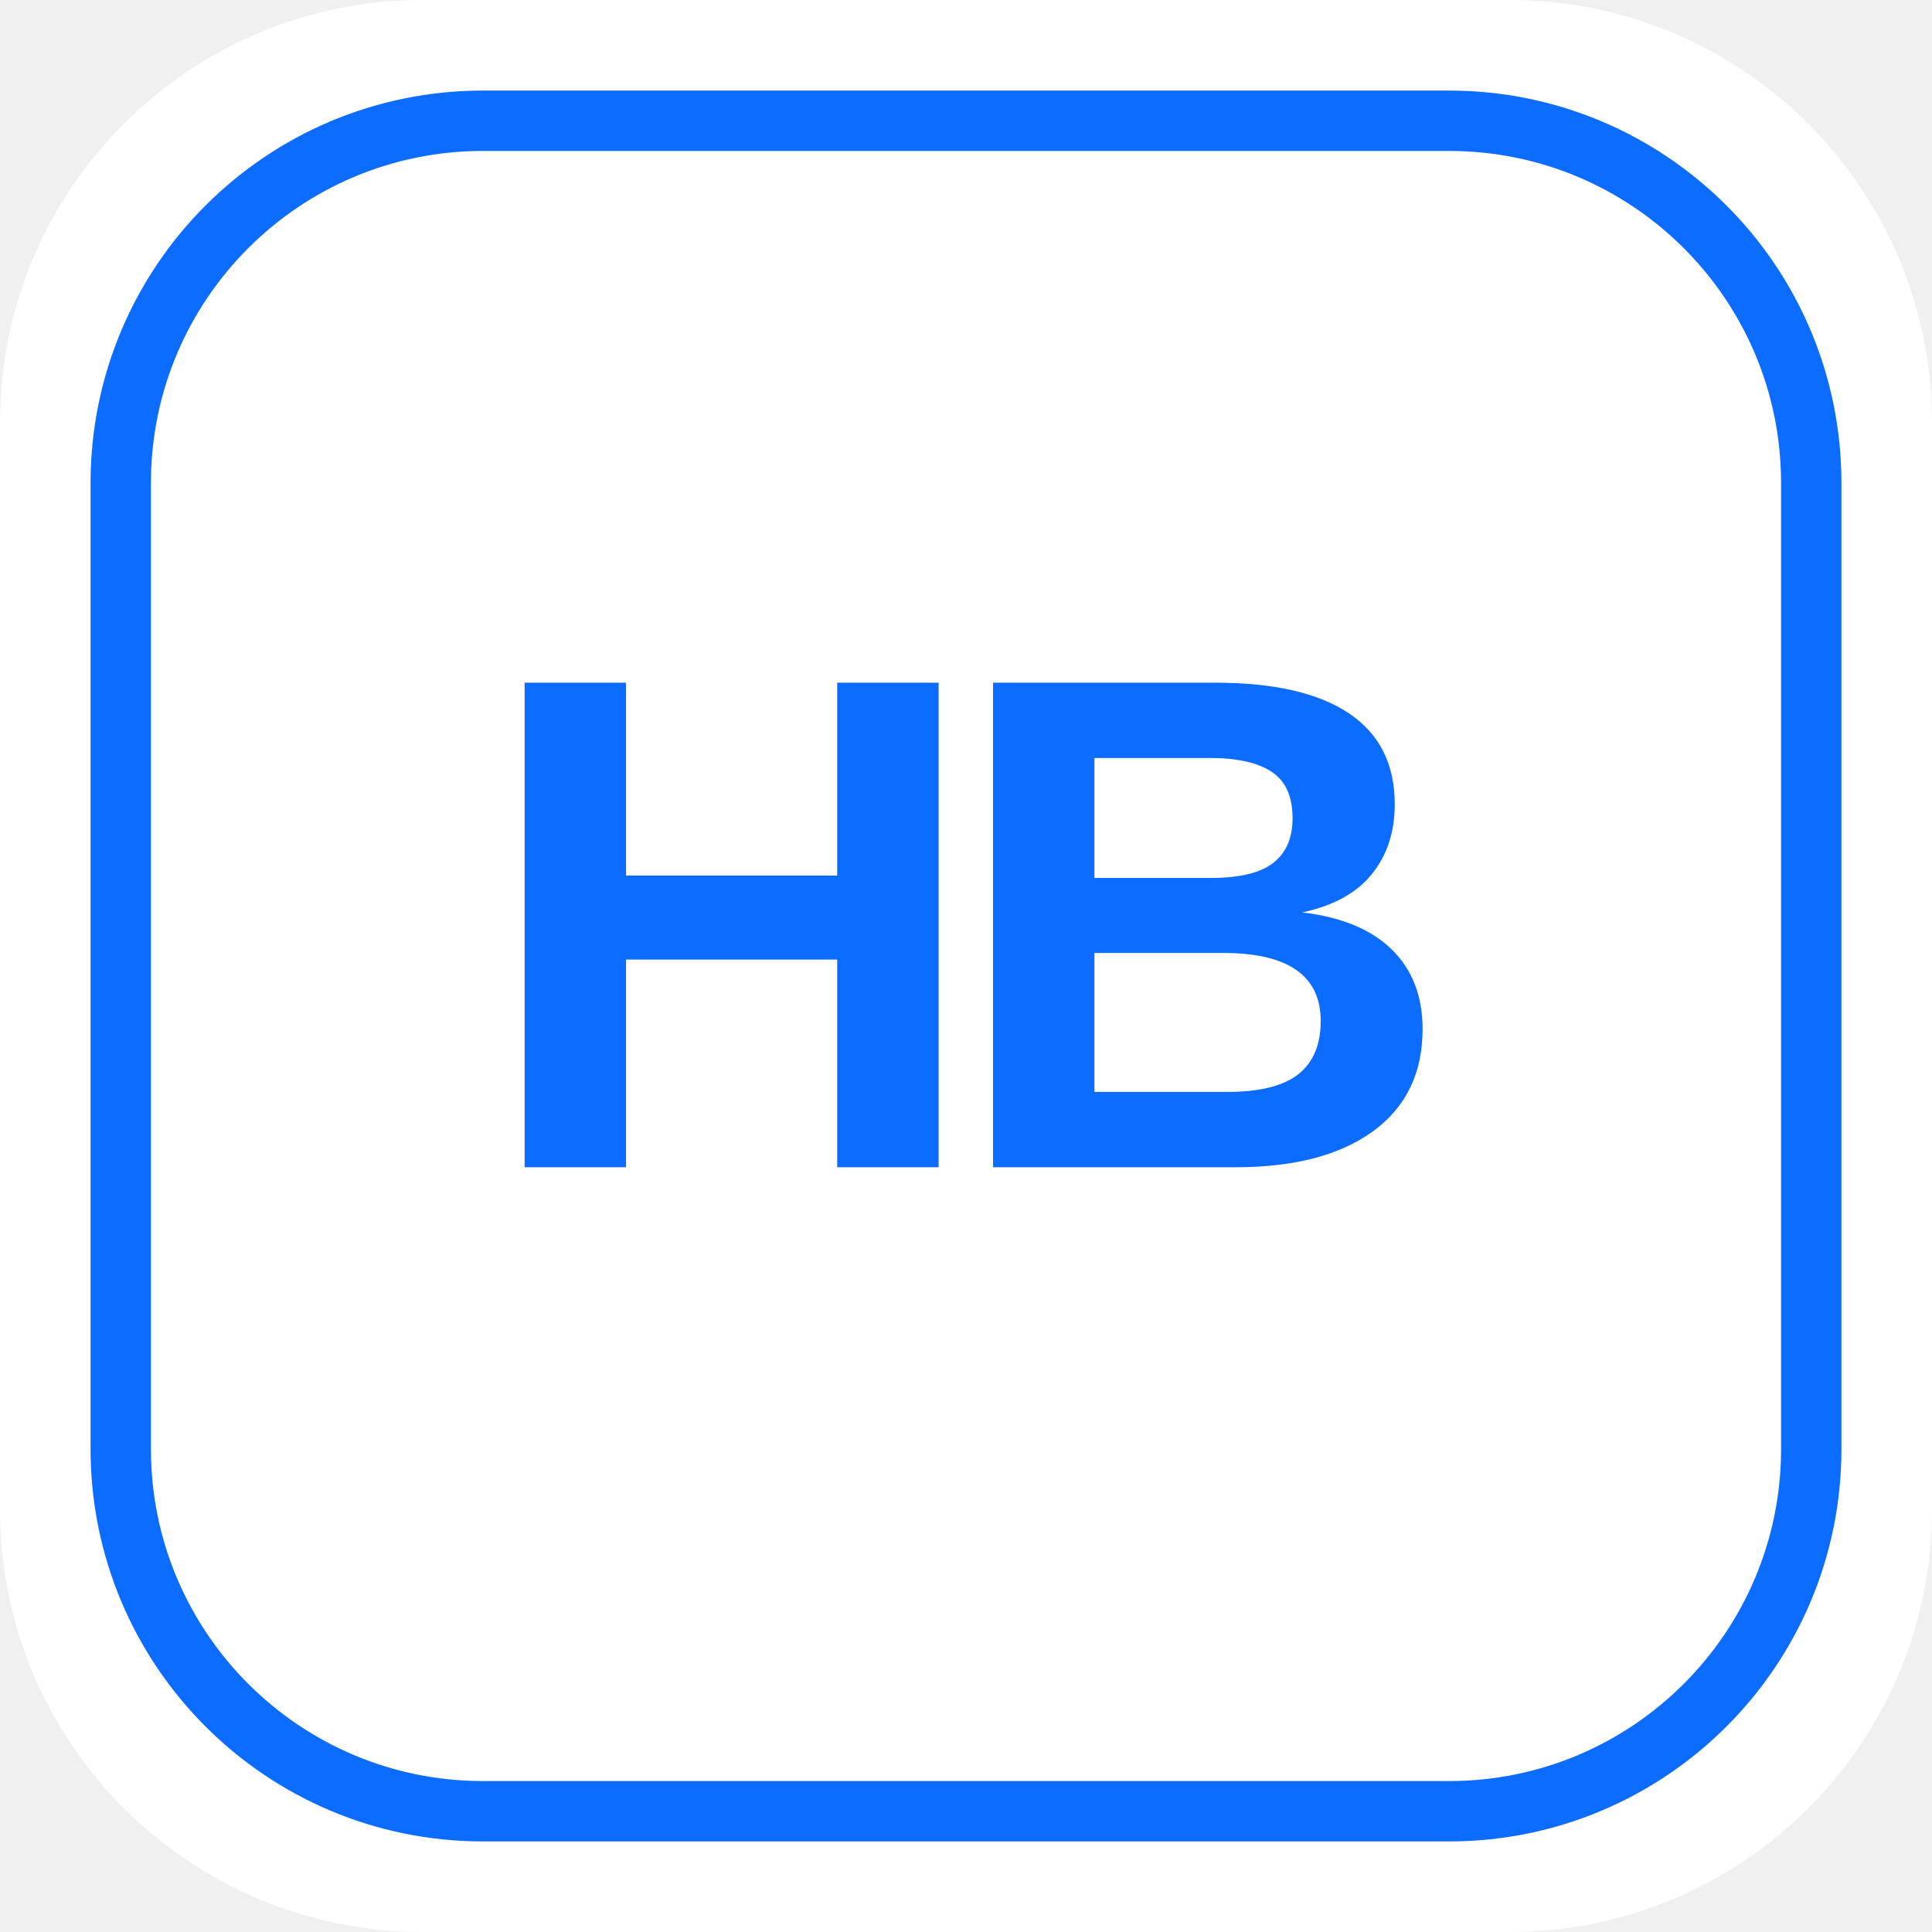
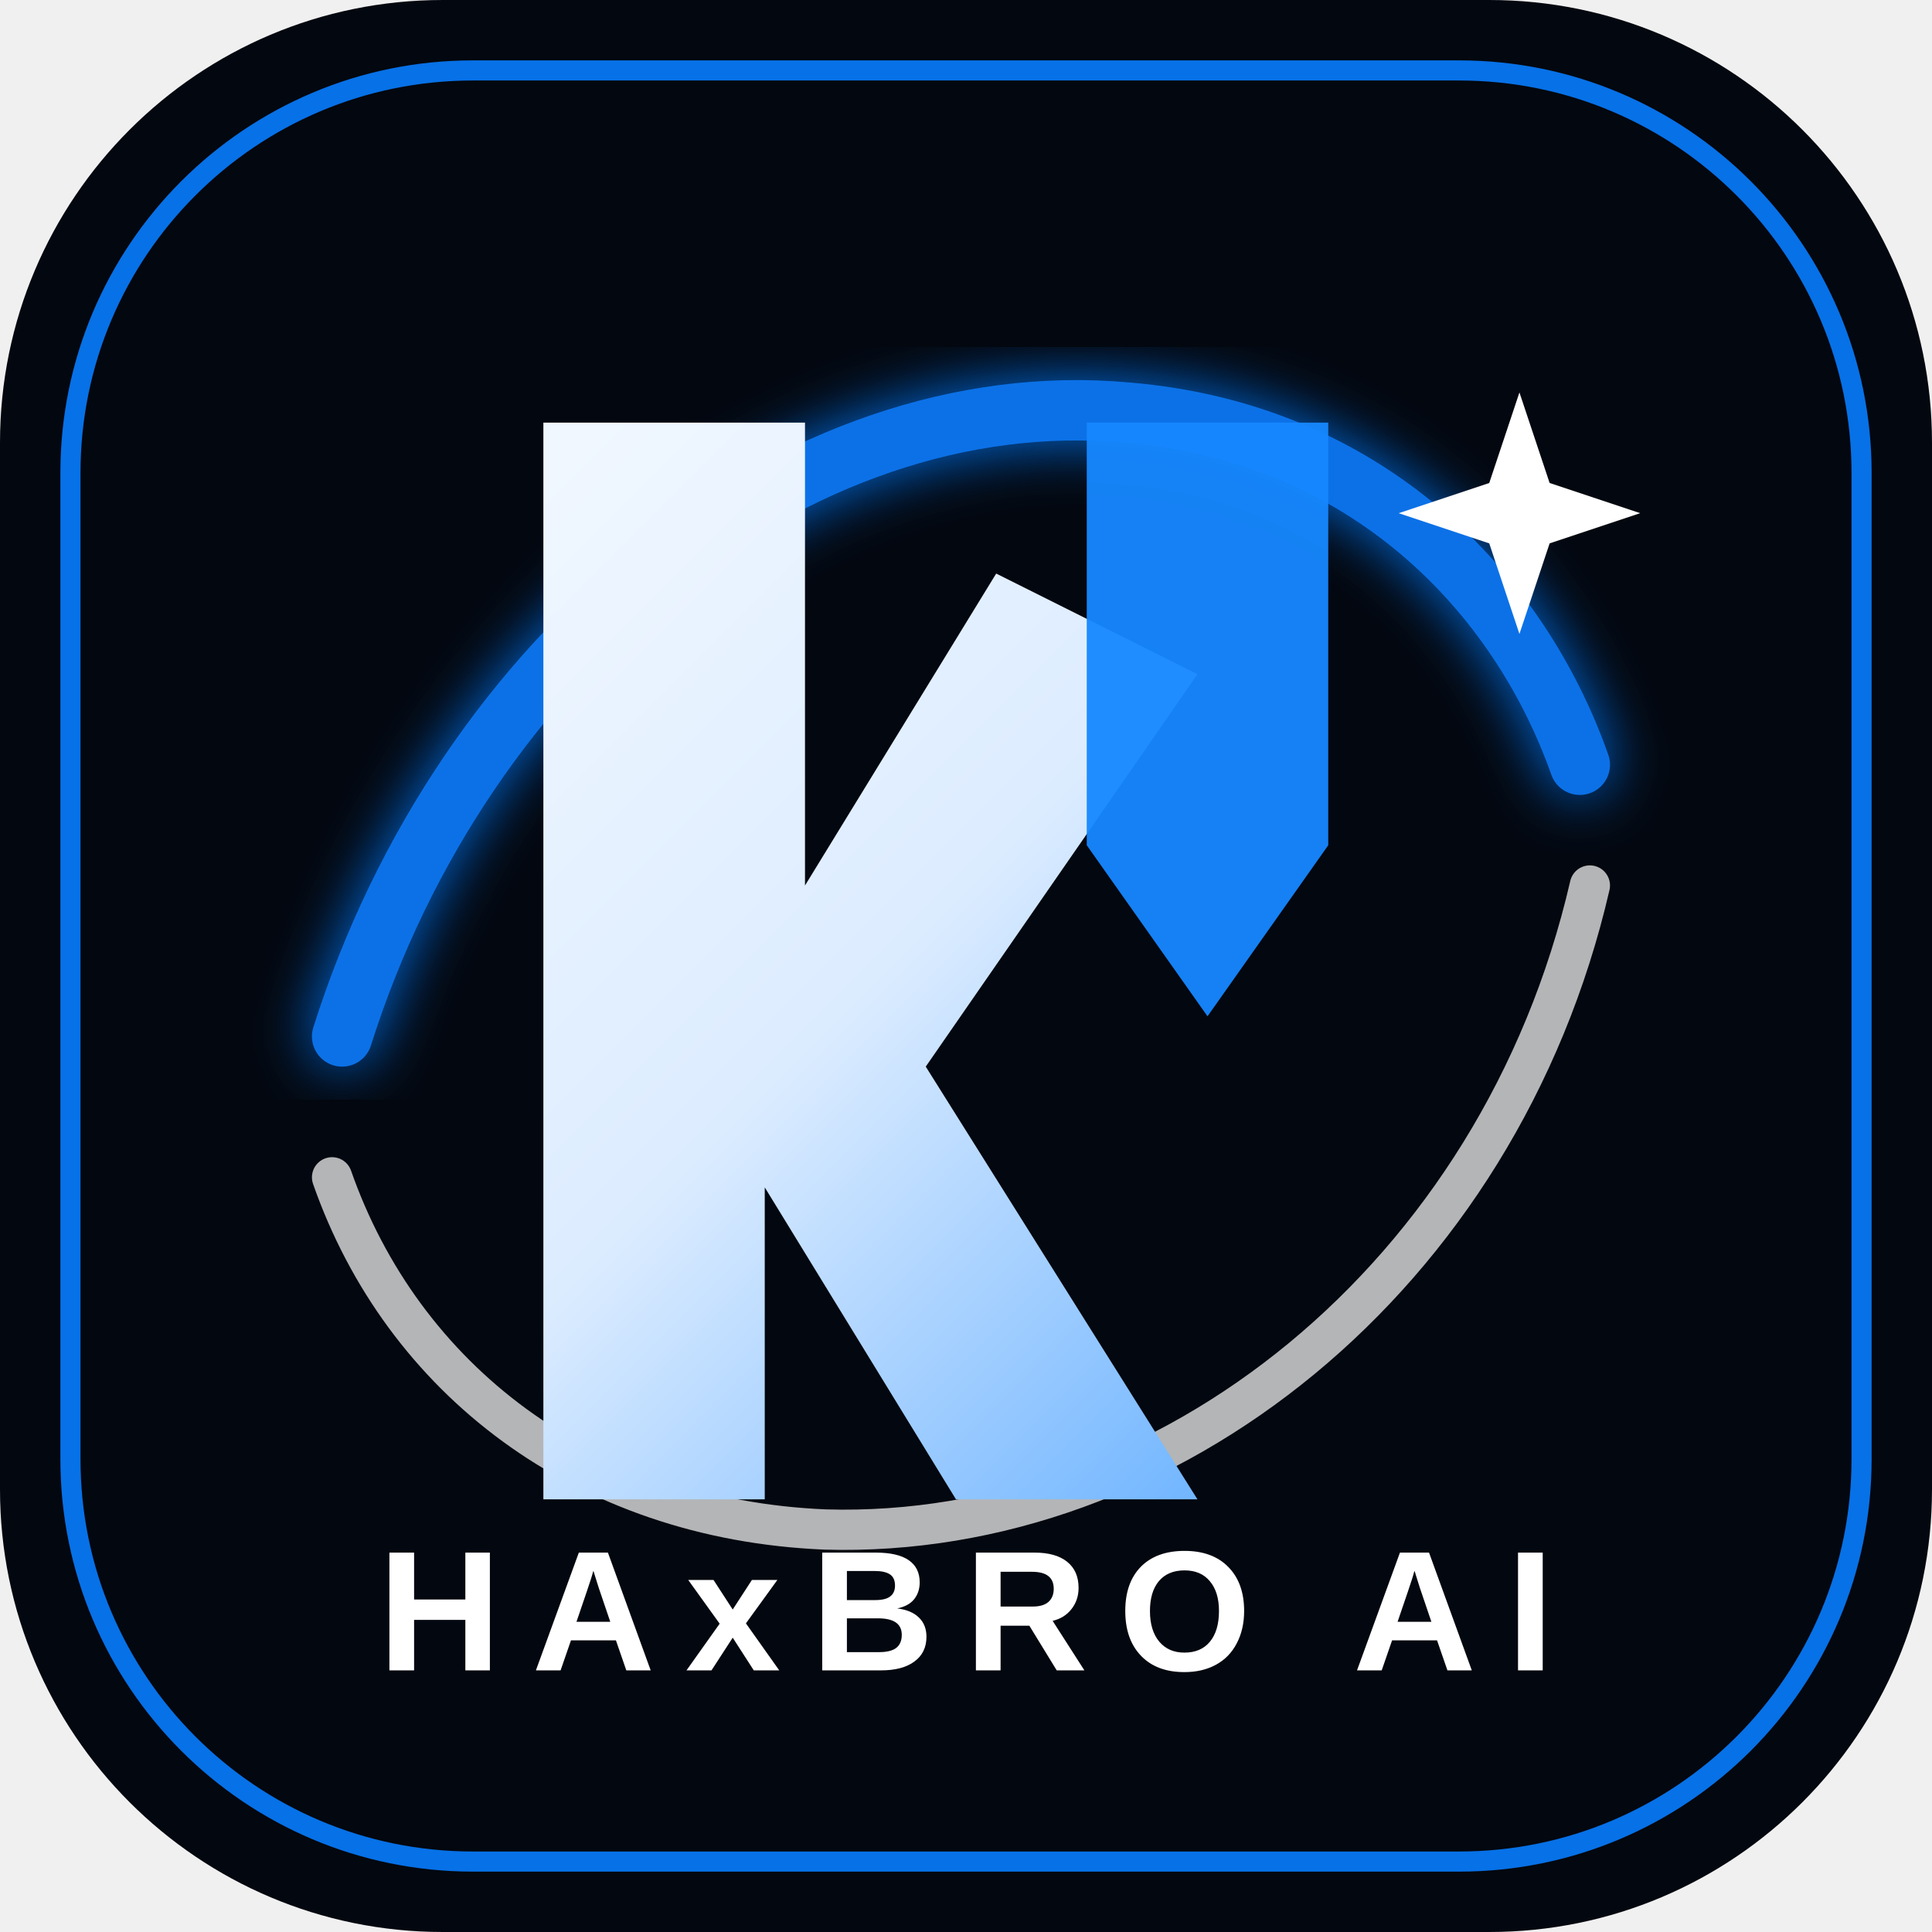
<svg xmlns="http://www.w3.org/2000/svg" width="192" height="192" viewBox="0 0 192 192">
-   <rect width="192" height="192" rx="42" fill="#ffffff" />
-   <rect x="12" y="12" width="168" height="168" rx="36" fill="none" stroke="#0b6cff" stroke-width="6" />
-   <text x="96" y="116" text-anchor="middle" font-family="Arial,Helvetica,sans-serif" font-size="70" font-weight="900" letter-spacing="-4" fill="#0b6cff">HB</text>
+   <defs>
+     <linearGradient id="b" x1="20" y1="20" x2="170" y2="170" gradientUnits="userSpaceOnUse">
+       <stop stop-color="#ffffff" />
+       <stop offset=".48" stop-color="#dcecff" />
+       <stop offset="1" stop-color="#1687ff" />
+     </linearGradient>
+     <filter id="g">
+       <feGaussianBlur stdDeviation="3" result="x" />
+       <feMerge>
+         <feMergeNode in="x" />
+         <feMergeNode in="SourceGraphic" />
+       </feMerge>
+     </filter>
+   </defs>
+   <rect width="192" height="192" rx="44" fill="#03070f" />
+   <rect x="7" y="7" width="178" height="178" rx="40" fill="none" stroke="#087cff" stroke-width="2" opacity=".9" />
+   <path d="M34 103c12-38 45-65 78-62 24 2 39 18 45 35" fill="none" stroke="#087cff" stroke-width="6" stroke-linecap="round" opacity=".9" filter="url(#g)" />
+   <path d="M158 88c-9 39-42 65-76 64-24-1-42-15-49-35" fill="none" stroke="#fff" stroke-width="4" stroke-linecap="round" opacity=".7" />
+   <path d="M58 42h22v46l19-31 20 10-27 39 27 43h-24l-19-31v31H54V42z" fill="url(#b)" />
+   <path d="M108 42h24v42l-12 17-12-17z" fill="#1687ff" opacity=".95" />
+   <path d="M151 39l3 9 9 3-9 3-3 9-3-9-9-3 9-3z" fill="#fff" />
+   <text x="96" y="166" text-anchor="middle" font-family="Arial,Helvetica,sans-serif" font-size="17" font-weight="900" letter-spacing="3" fill="#fff">HAxBRO AI</text>
</svg>
